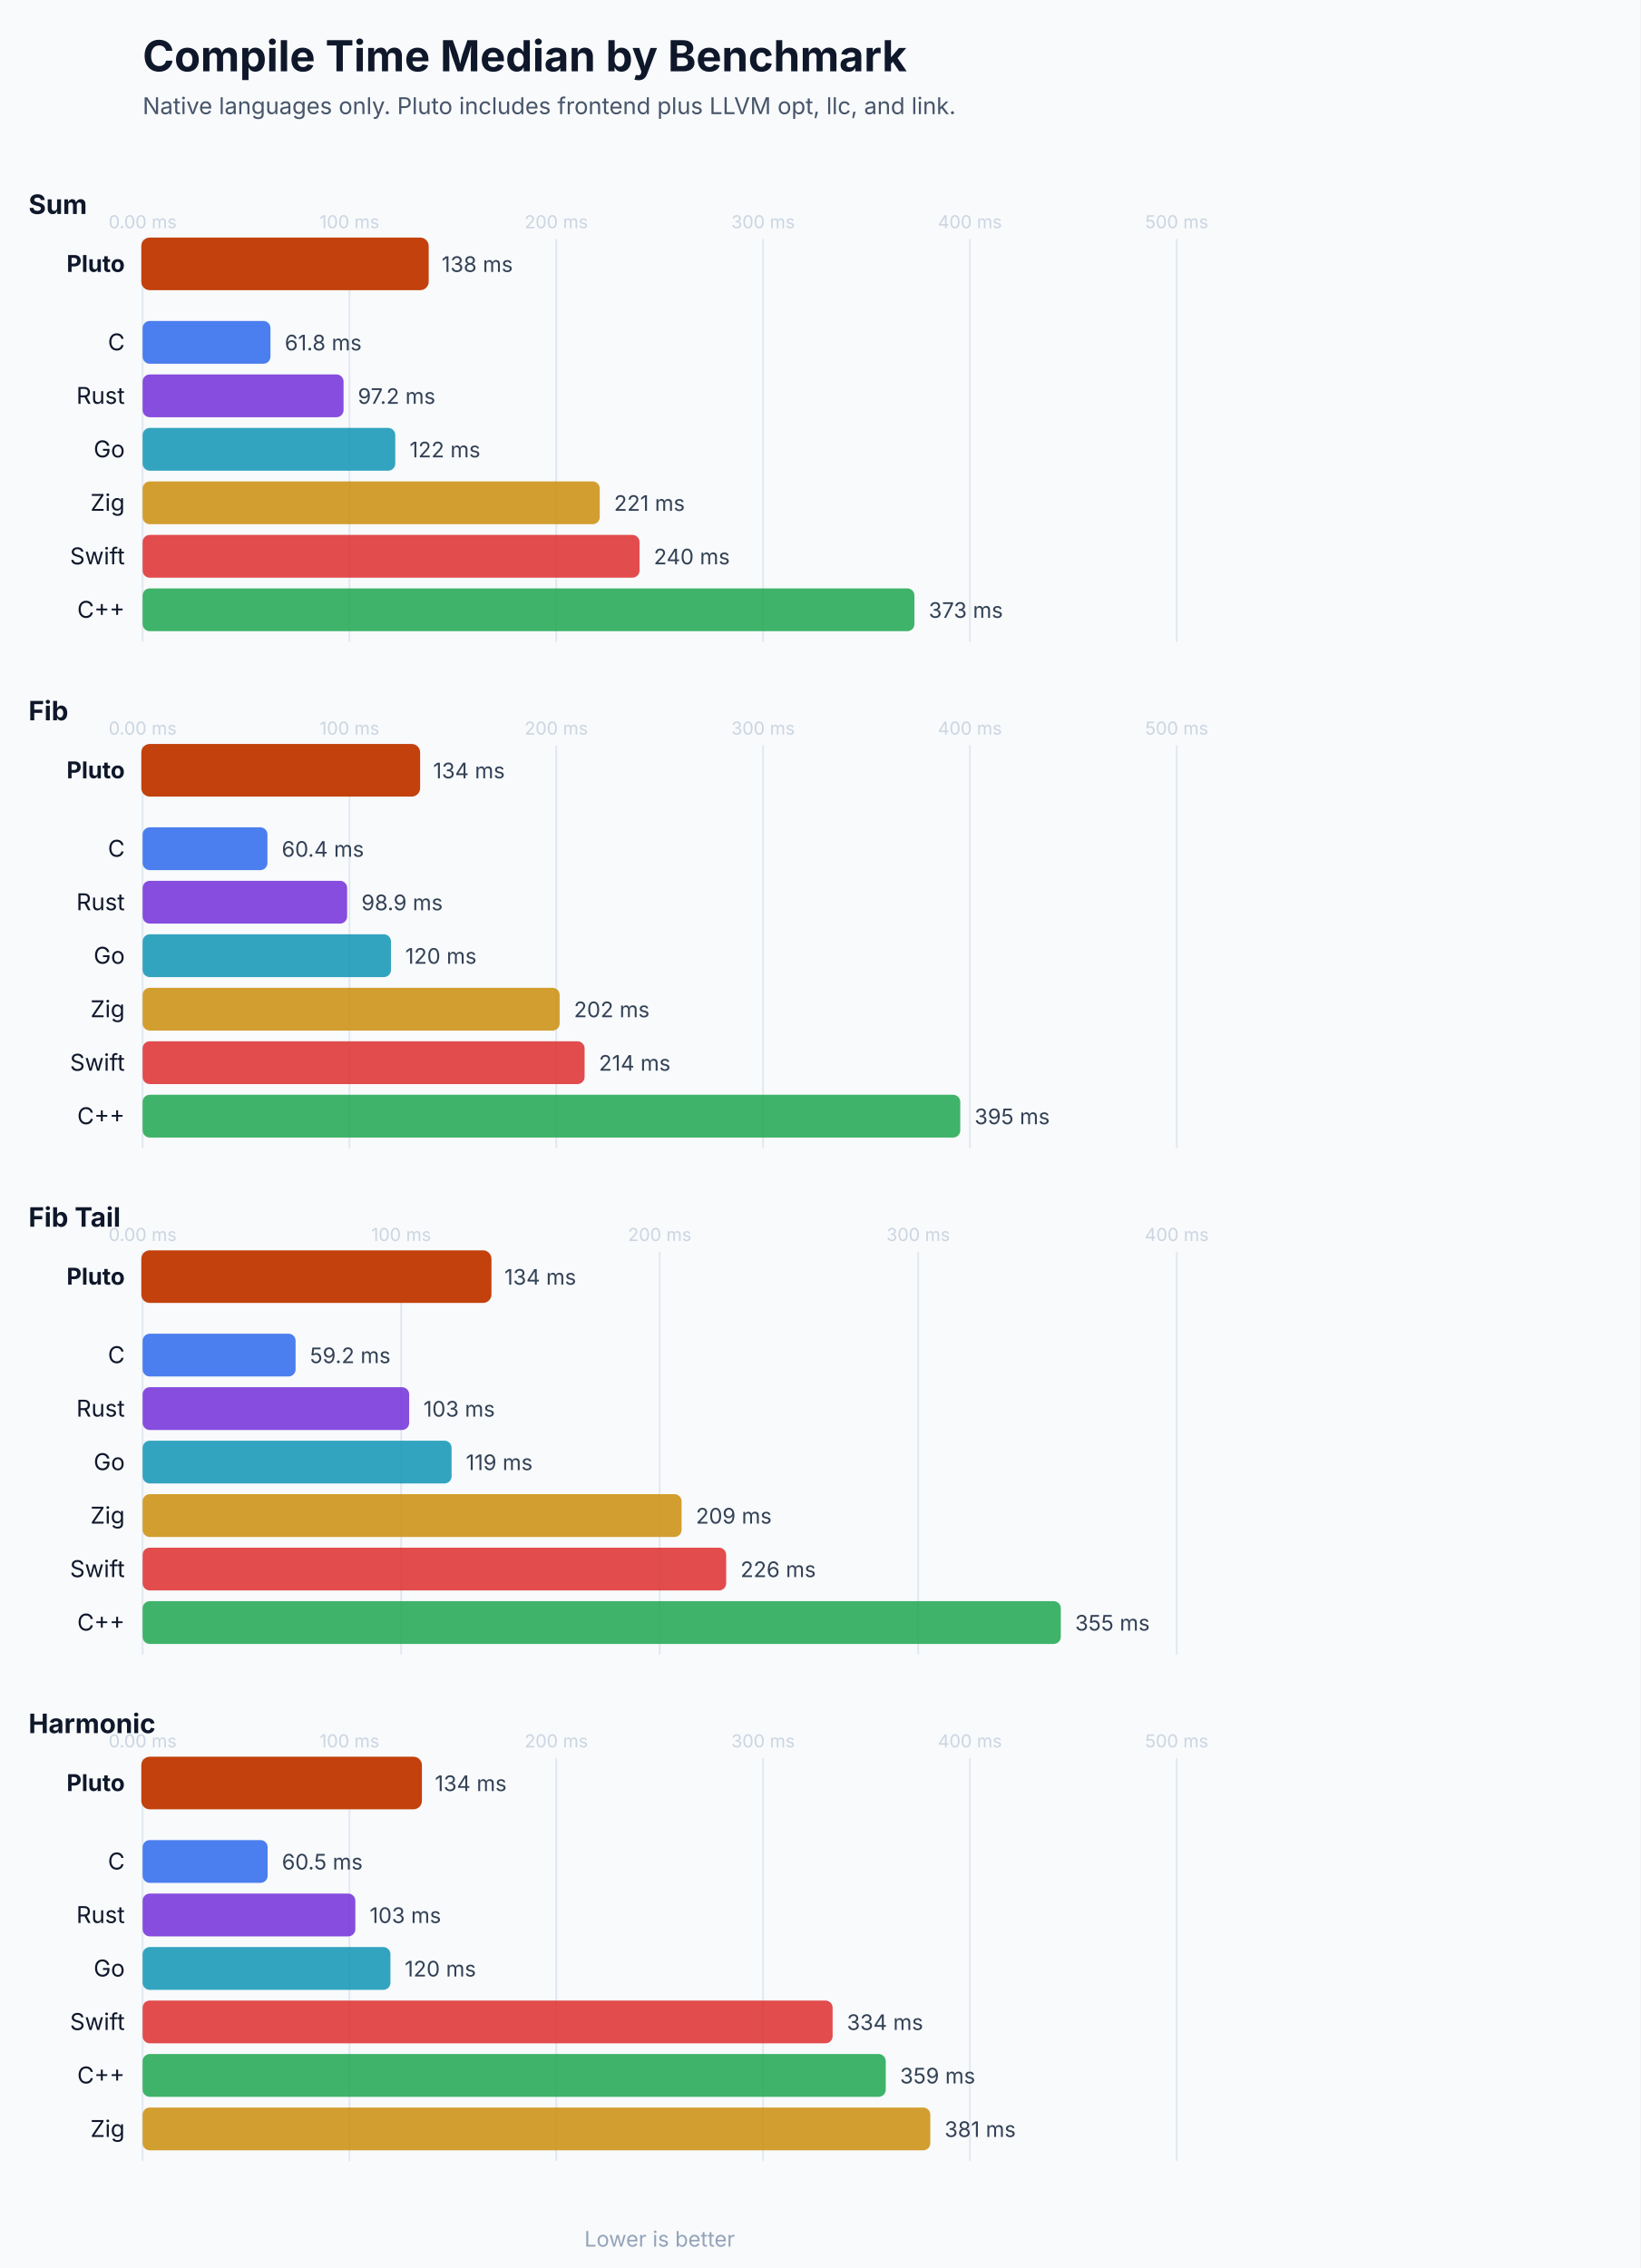
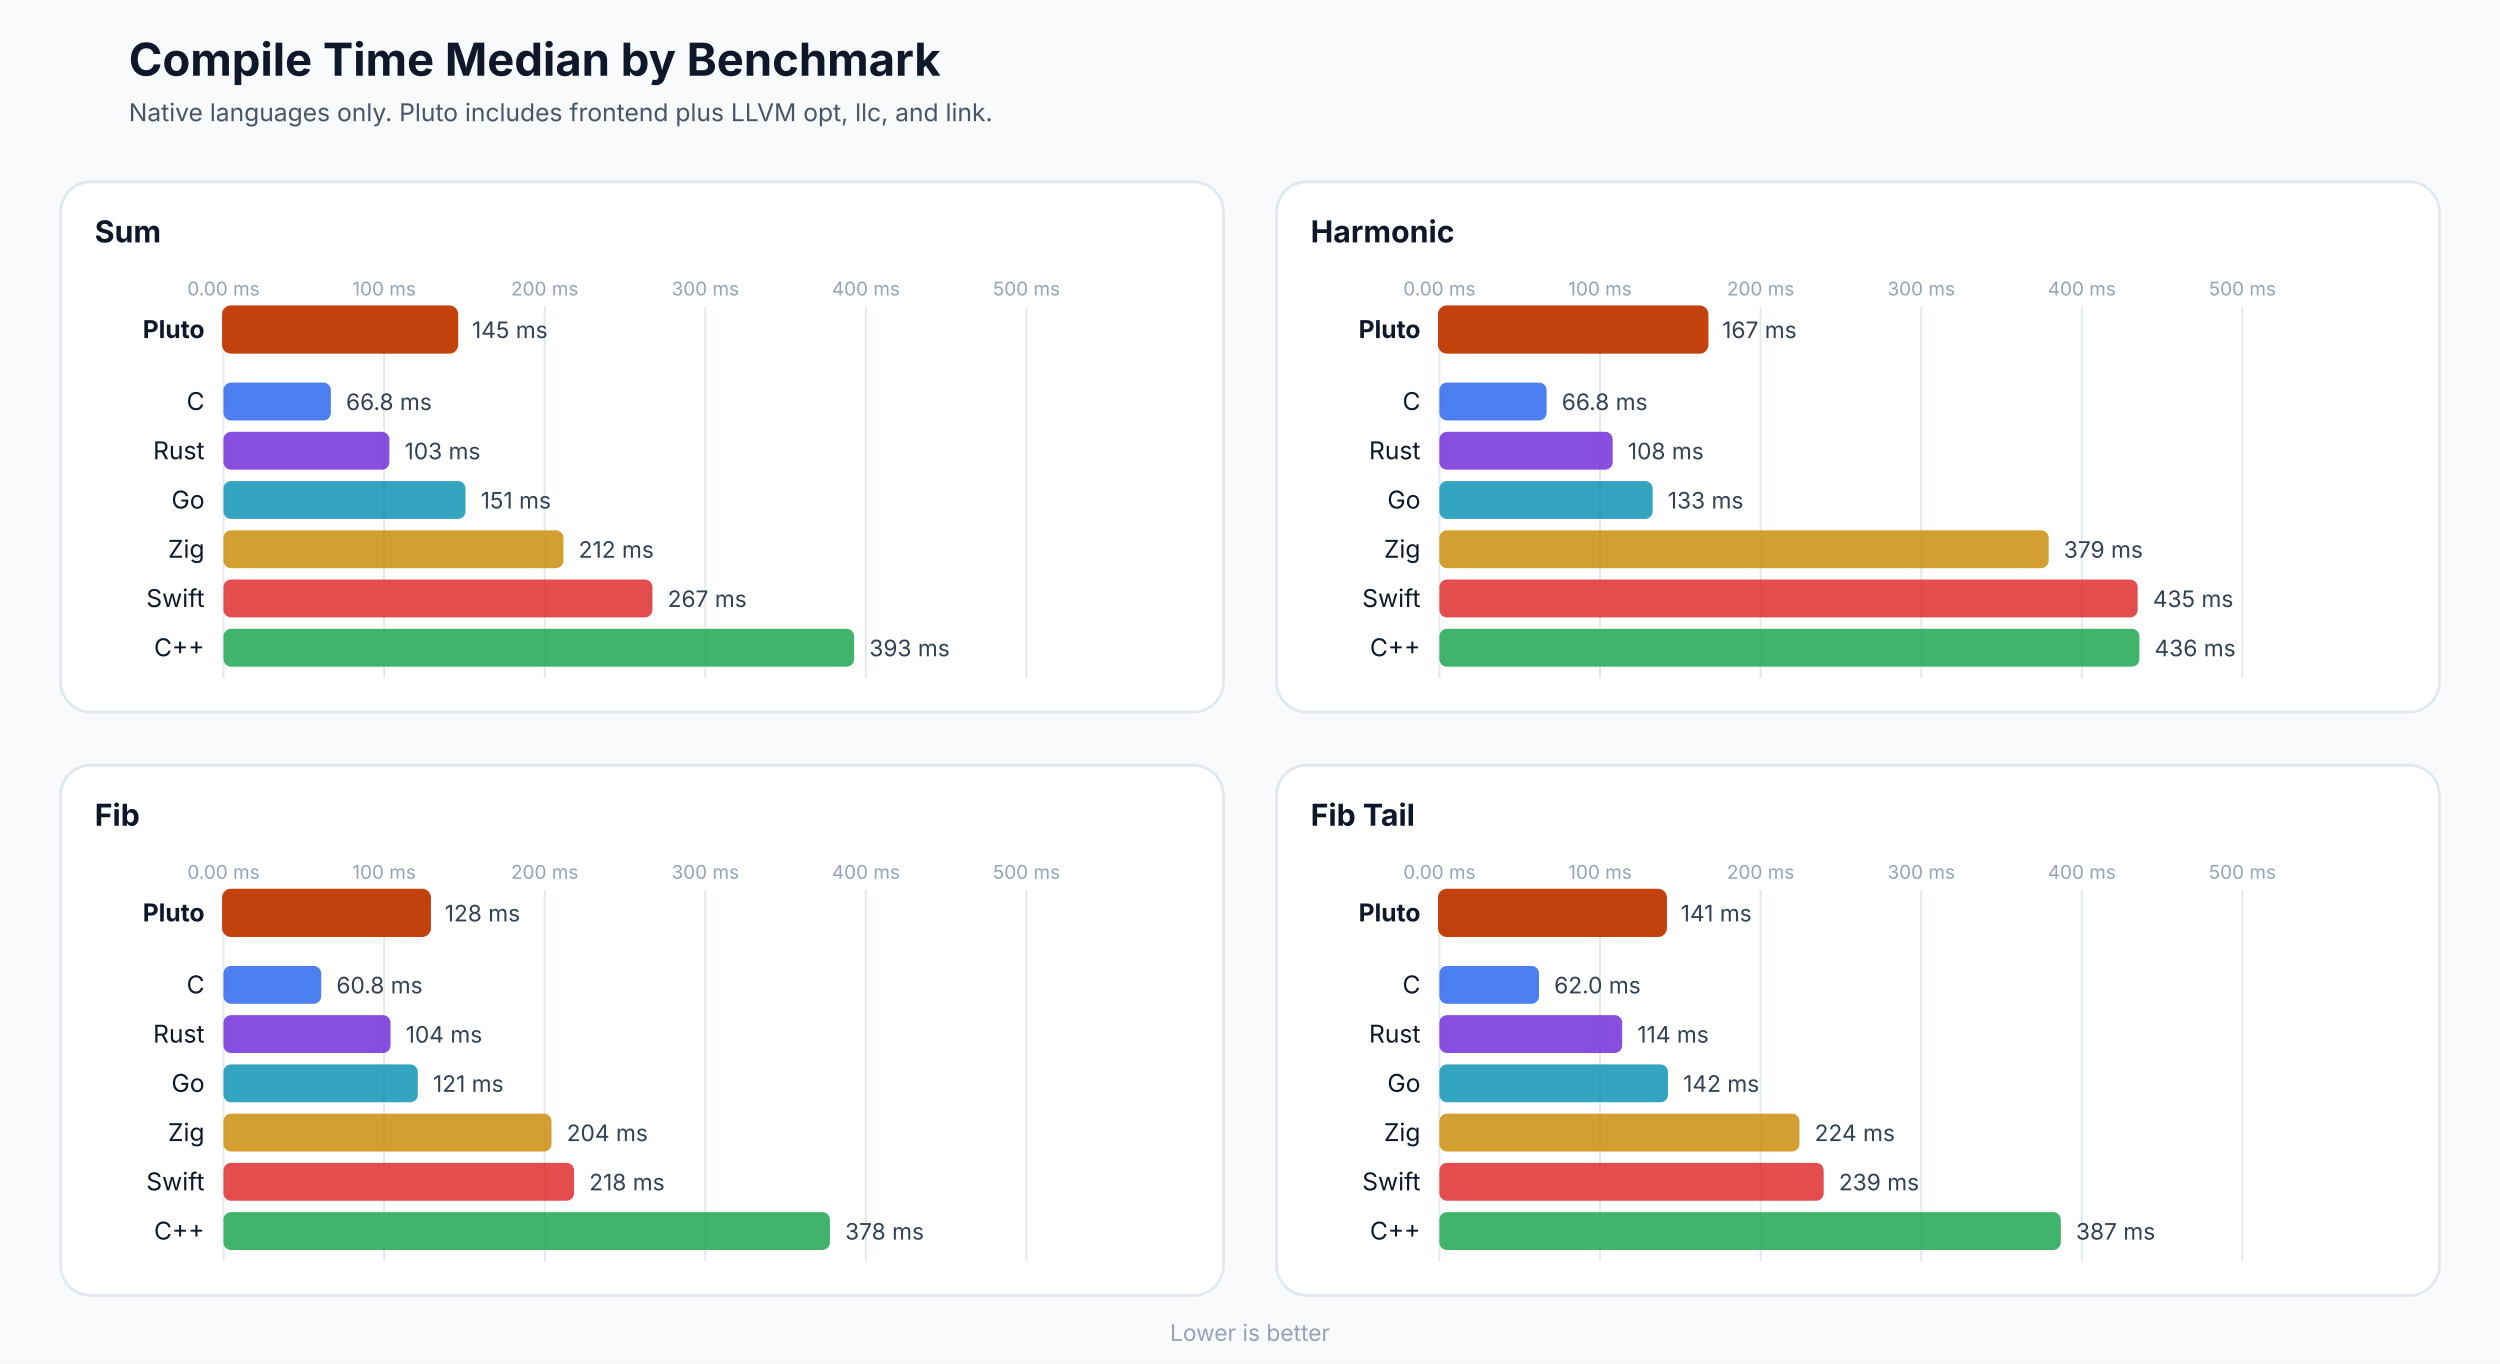
- <svg xmlns="http://www.w3.org/2000/svg" width="920" height="1272" viewBox="0 0 920 1272" role="img" aria-labelledby="chart-title chart-desc">
-   <rect width="920" height="1272" fill="#f8fafc" />
-   <text x="80" y="40" fill="#0f172a" font-size="24" font-weight="700" font-family="ui-sans-serif, system-ui, -apple-system, BlinkMacSystemFont, sans-serif">Compile Time Median by Benchmark</text>
-   <text x="80" y="64" fill="#475569" font-size="13" font-family="ui-sans-serif, system-ui, -apple-system, BlinkMacSystemFont, sans-serif">Native languages only. Pluto includes frontend plus LLVM opt, llc, and link.</text>
-   <text x="16" y="120" fill="#0f172a" font-size="15" font-weight="700" font-family="ui-sans-serif, system-ui, -apple-system, BlinkMacSystemFont, sans-serif">Sum</text>
-   <line x1="80.0" y1="134" x2="80.0" y2="360" stroke="#e2e8f0" stroke-width="1" />
-   <text x="80.0" y="128" text-anchor="middle" fill="#cbd5e1" font-size="10" font-family="ui-sans-serif, system-ui, -apple-system, BlinkMacSystemFont, sans-serif">0.00 ms</text>
-   <line x1="196.0" y1="134" x2="196.0" y2="360" stroke="#e2e8f0" stroke-width="1" />
-   <text x="196.0" y="128" text-anchor="middle" fill="#cbd5e1" font-size="10" font-family="ui-sans-serif, system-ui, -apple-system, BlinkMacSystemFont, sans-serif">100 ms</text>
-   <line x1="312.0" y1="134" x2="312.0" y2="360" stroke="#e2e8f0" stroke-width="1" />
-   <text x="312.0" y="128" text-anchor="middle" fill="#cbd5e1" font-size="10" font-family="ui-sans-serif, system-ui, -apple-system, BlinkMacSystemFont, sans-serif">200 ms</text>
-   <line x1="428.0" y1="134" x2="428.0" y2="360" stroke="#e2e8f0" stroke-width="1" />
-   <text x="428.0" y="128" text-anchor="middle" fill="#cbd5e1" font-size="10" font-family="ui-sans-serif, system-ui, -apple-system, BlinkMacSystemFont, sans-serif">300 ms</text>
-   <line x1="544.0" y1="134" x2="544.0" y2="360" stroke="#e2e8f0" stroke-width="1" />
-   <text x="544.0" y="128" text-anchor="middle" fill="#cbd5e1" font-size="10" font-family="ui-sans-serif, system-ui, -apple-system, BlinkMacSystemFont, sans-serif">400 ms</text>
-   <line x1="660.0" y1="134" x2="660.0" y2="360" stroke="#e2e8f0" stroke-width="1" />
-   <text x="660.0" y="128" text-anchor="middle" fill="#cbd5e1" font-size="10" font-family="ui-sans-serif, system-ui, -apple-system, BlinkMacSystemFont, sans-serif">500 ms</text>
-   <text x="70" y="152.5" text-anchor="end" fill="#0f172a" font-size="13" font-weight="700" font-family="ui-sans-serif, system-ui, -apple-system, BlinkMacSystemFont, sans-serif">Pluto</text>
-   <rect x="80" y="134" width="159.7" height="28" rx="4" fill="#c2410c" fill-opacity="1.0" stroke="#c2410c" stroke-width="1.5" />
-   <text x="247.7" y="152.5" fill="#334155" font-size="12" font-family="ui-sans-serif, system-ui, -apple-system, BlinkMacSystemFont, sans-serif">138 ms</text>
-   <text x="70" y="196.5" text-anchor="end" fill="#0f172a" font-size="13" font-weight="400" font-family="ui-sans-serif, system-ui, -apple-system, BlinkMacSystemFont, sans-serif">C</text>
-   <rect x="80" y="180" width="71.7" height="24" rx="4" fill="#2563eb" fill-opacity="0.82" />
-   <text x="159.7" y="196.5" fill="#334155" font-size="12" font-family="ui-sans-serif, system-ui, -apple-system, BlinkMacSystemFont, sans-serif">61.8 ms</text>
-   <text x="70" y="226.5" text-anchor="end" fill="#0f172a" font-size="13" font-weight="400" font-family="ui-sans-serif, system-ui, -apple-system, BlinkMacSystemFont, sans-serif">Rust</text>
-   <rect x="80" y="210" width="112.7" height="24" rx="4" fill="#6d28d9" fill-opacity="0.82" />
-   <text x="200.7" y="226.5" fill="#334155" font-size="12" font-family="ui-sans-serif, system-ui, -apple-system, BlinkMacSystemFont, sans-serif">97.2 ms</text>
-   <text x="70" y="256.5" text-anchor="end" fill="#0f172a" font-size="13" font-weight="400" font-family="ui-sans-serif, system-ui, -apple-system, BlinkMacSystemFont, sans-serif">Go</text>
-   <rect x="80" y="240" width="141.7" height="24" rx="4" fill="#0891b2" fill-opacity="0.82" />
-   <text x="229.7" y="256.5" fill="#334155" font-size="12" font-family="ui-sans-serif, system-ui, -apple-system, BlinkMacSystemFont, sans-serif">122 ms</text>
-   <text x="70" y="286.5" text-anchor="end" fill="#0f172a" font-size="13" font-weight="400" font-family="ui-sans-serif, system-ui, -apple-system, BlinkMacSystemFont, sans-serif">Zig</text>
-   <rect x="80" y="270" width="256.4" height="24" rx="4" fill="#ca8a04" fill-opacity="0.82" />
-   <text x="344.4" y="286.5" fill="#334155" font-size="12" font-family="ui-sans-serif, system-ui, -apple-system, BlinkMacSystemFont, sans-serif">221 ms</text>
-   <text x="70" y="316.5" text-anchor="end" fill="#0f172a" font-size="13" font-weight="400" font-family="ui-sans-serif, system-ui, -apple-system, BlinkMacSystemFont, sans-serif">Swift</text>
-   <rect x="80" y="300" width="278.7" height="24" rx="4" fill="#dc2626" fill-opacity="0.82" />
-   <text x="366.7" y="316.5" fill="#334155" font-size="12" font-family="ui-sans-serif, system-ui, -apple-system, BlinkMacSystemFont, sans-serif">240 ms</text>
-   <text x="70" y="346.5" text-anchor="end" fill="#0f172a" font-size="13" font-weight="400" font-family="ui-sans-serif, system-ui, -apple-system, BlinkMacSystemFont, sans-serif">C++</text>
-   <rect x="80" y="330" width="432.9" height="24" rx="4" fill="#16a34a" fill-opacity="0.82" />
-   <text x="520.9" y="346.5" fill="#334155" font-size="12" font-family="ui-sans-serif, system-ui, -apple-system, BlinkMacSystemFont, sans-serif">373 ms</text>
-   <text x="16" y="404" fill="#0f172a" font-size="15" font-weight="700" font-family="ui-sans-serif, system-ui, -apple-system, BlinkMacSystemFont, sans-serif">Fib</text>
-   <line x1="80.0" y1="418" x2="80.0" y2="644" stroke="#e2e8f0" stroke-width="1" />
-   <text x="80.0" y="412" text-anchor="middle" fill="#cbd5e1" font-size="10" font-family="ui-sans-serif, system-ui, -apple-system, BlinkMacSystemFont, sans-serif">0.00 ms</text>
-   <line x1="196.0" y1="418" x2="196.0" y2="644" stroke="#e2e8f0" stroke-width="1" />
-   <text x="196.0" y="412" text-anchor="middle" fill="#cbd5e1" font-size="10" font-family="ui-sans-serif, system-ui, -apple-system, BlinkMacSystemFont, sans-serif">100 ms</text>
-   <line x1="312.0" y1="418" x2="312.0" y2="644" stroke="#e2e8f0" stroke-width="1" />
-   <text x="312.0" y="412" text-anchor="middle" fill="#cbd5e1" font-size="10" font-family="ui-sans-serif, system-ui, -apple-system, BlinkMacSystemFont, sans-serif">200 ms</text>
-   <line x1="428.0" y1="418" x2="428.0" y2="644" stroke="#e2e8f0" stroke-width="1" />
-   <text x="428.0" y="412" text-anchor="middle" fill="#cbd5e1" font-size="10" font-family="ui-sans-serif, system-ui, -apple-system, BlinkMacSystemFont, sans-serif">300 ms</text>
-   <line x1="544.0" y1="418" x2="544.0" y2="644" stroke="#e2e8f0" stroke-width="1" />
-   <text x="544.0" y="412" text-anchor="middle" fill="#cbd5e1" font-size="10" font-family="ui-sans-serif, system-ui, -apple-system, BlinkMacSystemFont, sans-serif">400 ms</text>
-   <line x1="660.0" y1="418" x2="660.0" y2="644" stroke="#e2e8f0" stroke-width="1" />
-   <text x="660.0" y="412" text-anchor="middle" fill="#cbd5e1" font-size="10" font-family="ui-sans-serif, system-ui, -apple-system, BlinkMacSystemFont, sans-serif">500 ms</text>
-   <text x="70" y="436.5" text-anchor="end" fill="#0f172a" font-size="13" font-weight="700" font-family="ui-sans-serif, system-ui, -apple-system, BlinkMacSystemFont, sans-serif">Pluto</text>
-   <rect x="80" y="418" width="154.9" height="28" rx="4" fill="#c2410c" fill-opacity="1.0" stroke="#c2410c" stroke-width="1.5" />
-   <text x="242.9" y="436.5" fill="#334155" font-size="12" font-family="ui-sans-serif, system-ui, -apple-system, BlinkMacSystemFont, sans-serif">134 ms</text>
-   <text x="70" y="480.5" text-anchor="end" fill="#0f172a" font-size="13" font-weight="400" font-family="ui-sans-serif, system-ui, -apple-system, BlinkMacSystemFont, sans-serif">C</text>
-   <rect x="80" y="464" width="70.0" height="24" rx="4" fill="#2563eb" fill-opacity="0.82" />
-   <text x="158.0" y="480.5" fill="#334155" font-size="12" font-family="ui-sans-serif, system-ui, -apple-system, BlinkMacSystemFont, sans-serif">60.4 ms</text>
-   <text x="70" y="510.5" text-anchor="end" fill="#0f172a" font-size="13" font-weight="400" font-family="ui-sans-serif, system-ui, -apple-system, BlinkMacSystemFont, sans-serif">Rust</text>
-   <rect x="80" y="494" width="114.7" height="24" rx="4" fill="#6d28d9" fill-opacity="0.82" />
-   <text x="202.7" y="510.5" fill="#334155" font-size="12" font-family="ui-sans-serif, system-ui, -apple-system, BlinkMacSystemFont, sans-serif">98.9 ms</text>
-   <text x="70" y="540.5" text-anchor="end" fill="#0f172a" font-size="13" font-weight="400" font-family="ui-sans-serif, system-ui, -apple-system, BlinkMacSystemFont, sans-serif">Go</text>
-   <rect x="80" y="524" width="139.3" height="24" rx="4" fill="#0891b2" fill-opacity="0.82" />
-   <text x="227.3" y="540.5" fill="#334155" font-size="12" font-family="ui-sans-serif, system-ui, -apple-system, BlinkMacSystemFont, sans-serif">120 ms</text>
-   <text x="70" y="570.5" text-anchor="end" fill="#0f172a" font-size="13" font-weight="400" font-family="ui-sans-serif, system-ui, -apple-system, BlinkMacSystemFont, sans-serif">Zig</text>
-   <rect x="80" y="554" width="233.9" height="24" rx="4" fill="#ca8a04" fill-opacity="0.82" />
-   <text x="321.9" y="570.5" fill="#334155" font-size="12" font-family="ui-sans-serif, system-ui, -apple-system, BlinkMacSystemFont, sans-serif">202 ms</text>
-   <text x="70" y="600.5" text-anchor="end" fill="#0f172a" font-size="13" font-weight="400" font-family="ui-sans-serif, system-ui, -apple-system, BlinkMacSystemFont, sans-serif">Swift</text>
-   <rect x="80" y="584" width="247.9" height="24" rx="4" fill="#dc2626" fill-opacity="0.82" />
-   <text x="335.9" y="600.5" fill="#334155" font-size="12" font-family="ui-sans-serif, system-ui, -apple-system, BlinkMacSystemFont, sans-serif">214 ms</text>
-   <text x="70" y="630.5" text-anchor="end" fill="#0f172a" font-size="13" font-weight="400" font-family="ui-sans-serif, system-ui, -apple-system, BlinkMacSystemFont, sans-serif">C++</text>
-   <rect x="80" y="614" width="458.6" height="24" rx="4" fill="#16a34a" fill-opacity="0.82" />
-   <text x="546.6" y="630.5" fill="#334155" font-size="12" font-family="ui-sans-serif, system-ui, -apple-system, BlinkMacSystemFont, sans-serif">395 ms</text>
-   <text x="16" y="688" fill="#0f172a" font-size="15" font-weight="700" font-family="ui-sans-serif, system-ui, -apple-system, BlinkMacSystemFont, sans-serif">Fib Tail</text>
-   <line x1="80.0" y1="702" x2="80.0" y2="928" stroke="#e2e8f0" stroke-width="1" />
-   <text x="80.0" y="696" text-anchor="middle" fill="#cbd5e1" font-size="10" font-family="ui-sans-serif, system-ui, -apple-system, BlinkMacSystemFont, sans-serif">0.00 ms</text>
-   <line x1="225.0" y1="702" x2="225.0" y2="928" stroke="#e2e8f0" stroke-width="1" />
-   <text x="225.0" y="696" text-anchor="middle" fill="#cbd5e1" font-size="10" font-family="ui-sans-serif, system-ui, -apple-system, BlinkMacSystemFont, sans-serif">100 ms</text>
-   <line x1="370.0" y1="702" x2="370.0" y2="928" stroke="#e2e8f0" stroke-width="1" />
-   <text x="370.0" y="696" text-anchor="middle" fill="#cbd5e1" font-size="10" font-family="ui-sans-serif, system-ui, -apple-system, BlinkMacSystemFont, sans-serif">200 ms</text>
-   <line x1="515.0" y1="702" x2="515.0" y2="928" stroke="#e2e8f0" stroke-width="1" />
-   <text x="515.0" y="696" text-anchor="middle" fill="#cbd5e1" font-size="10" font-family="ui-sans-serif, system-ui, -apple-system, BlinkMacSystemFont, sans-serif">300 ms</text>
-   <line x1="660.0" y1="702" x2="660.0" y2="928" stroke="#e2e8f0" stroke-width="1" />
-   <text x="660.0" y="696" text-anchor="middle" fill="#cbd5e1" font-size="10" font-family="ui-sans-serif, system-ui, -apple-system, BlinkMacSystemFont, sans-serif">400 ms</text>
-   <text x="70" y="720.5" text-anchor="end" fill="#0f172a" font-size="13" font-weight="700" font-family="ui-sans-serif, system-ui, -apple-system, BlinkMacSystemFont, sans-serif">Pluto</text>
-   <rect x="80" y="702" width="194.9" height="28" rx="4" fill="#c2410c" fill-opacity="1.0" stroke="#c2410c" stroke-width="1.5" />
-   <text x="282.9" y="720.5" fill="#334155" font-size="12" font-family="ui-sans-serif, system-ui, -apple-system, BlinkMacSystemFont, sans-serif">134 ms</text>
-   <text x="70" y="764.5" text-anchor="end" fill="#0f172a" font-size="13" font-weight="400" font-family="ui-sans-serif, system-ui, -apple-system, BlinkMacSystemFont, sans-serif">C</text>
-   <rect x="80" y="748" width="85.8" height="24" rx="4" fill="#2563eb" fill-opacity="0.82" />
-   <text x="173.8" y="764.5" fill="#334155" font-size="12" font-family="ui-sans-serif, system-ui, -apple-system, BlinkMacSystemFont, sans-serif">59.2 ms</text>
-   <text x="70" y="794.5" text-anchor="end" fill="#0f172a" font-size="13" font-weight="400" font-family="ui-sans-serif, system-ui, -apple-system, BlinkMacSystemFont, sans-serif">Rust</text>
-   <rect x="80" y="778" width="149.5" height="24" rx="4" fill="#6d28d9" fill-opacity="0.82" />
-   <text x="237.5" y="794.5" fill="#334155" font-size="12" font-family="ui-sans-serif, system-ui, -apple-system, BlinkMacSystemFont, sans-serif">103 ms</text>
-   <text x="70" y="824.5" text-anchor="end" fill="#0f172a" font-size="13" font-weight="400" font-family="ui-sans-serif, system-ui, -apple-system, BlinkMacSystemFont, sans-serif">Go</text>
-   <rect x="80" y="808" width="173.3" height="24" rx="4" fill="#0891b2" fill-opacity="0.82" />
-   <text x="261.3" y="824.5" fill="#334155" font-size="12" font-family="ui-sans-serif, system-ui, -apple-system, BlinkMacSystemFont, sans-serif">119 ms</text>
-   <text x="70" y="854.5" text-anchor="end" fill="#0f172a" font-size="13" font-weight="400" font-family="ui-sans-serif, system-ui, -apple-system, BlinkMacSystemFont, sans-serif">Zig</text>
-   <rect x="80" y="838" width="302.3" height="24" rx="4" fill="#ca8a04" fill-opacity="0.82" />
-   <text x="390.3" y="854.5" fill="#334155" font-size="12" font-family="ui-sans-serif, system-ui, -apple-system, BlinkMacSystemFont, sans-serif">209 ms</text>
-   <text x="70" y="884.5" text-anchor="end" fill="#0f172a" font-size="13" font-weight="400" font-family="ui-sans-serif, system-ui, -apple-system, BlinkMacSystemFont, sans-serif">Swift</text>
-   <rect x="80" y="868" width="327.3" height="24" rx="4" fill="#dc2626" fill-opacity="0.82" />
-   <text x="415.3" y="884.5" fill="#334155" font-size="12" font-family="ui-sans-serif, system-ui, -apple-system, BlinkMacSystemFont, sans-serif">226 ms</text>
-   <text x="70" y="914.5" text-anchor="end" fill="#0f172a" font-size="13" font-weight="400" font-family="ui-sans-serif, system-ui, -apple-system, BlinkMacSystemFont, sans-serif">C++</text>
-   <rect x="80" y="898" width="515.0" height="24" rx="4" fill="#16a34a" fill-opacity="0.82" />
-   <text x="603.0" y="914.5" fill="#334155" font-size="12" font-family="ui-sans-serif, system-ui, -apple-system, BlinkMacSystemFont, sans-serif">355 ms</text>
-   <text x="16" y="972" fill="#0f172a" font-size="15" font-weight="700" font-family="ui-sans-serif, system-ui, -apple-system, BlinkMacSystemFont, sans-serif">Harmonic</text>
-   <line x1="80.0" y1="986" x2="80.0" y2="1212" stroke="#e2e8f0" stroke-width="1" />
-   <text x="80.0" y="980" text-anchor="middle" fill="#cbd5e1" font-size="10" font-family="ui-sans-serif, system-ui, -apple-system, BlinkMacSystemFont, sans-serif">0.00 ms</text>
-   <line x1="196.0" y1="986" x2="196.0" y2="1212" stroke="#e2e8f0" stroke-width="1" />
-   <text x="196.0" y="980" text-anchor="middle" fill="#cbd5e1" font-size="10" font-family="ui-sans-serif, system-ui, -apple-system, BlinkMacSystemFont, sans-serif">100 ms</text>
-   <line x1="312.0" y1="986" x2="312.0" y2="1212" stroke="#e2e8f0" stroke-width="1" />
-   <text x="312.0" y="980" text-anchor="middle" fill="#cbd5e1" font-size="10" font-family="ui-sans-serif, system-ui, -apple-system, BlinkMacSystemFont, sans-serif">200 ms</text>
-   <line x1="428.0" y1="986" x2="428.0" y2="1212" stroke="#e2e8f0" stroke-width="1" />
-   <text x="428.0" y="980" text-anchor="middle" fill="#cbd5e1" font-size="10" font-family="ui-sans-serif, system-ui, -apple-system, BlinkMacSystemFont, sans-serif">300 ms</text>
-   <line x1="544.0" y1="986" x2="544.0" y2="1212" stroke="#e2e8f0" stroke-width="1" />
-   <text x="544.0" y="980" text-anchor="middle" fill="#cbd5e1" font-size="10" font-family="ui-sans-serif, system-ui, -apple-system, BlinkMacSystemFont, sans-serif">400 ms</text>
-   <line x1="660.0" y1="986" x2="660.0" y2="1212" stroke="#e2e8f0" stroke-width="1" />
-   <text x="660.0" y="980" text-anchor="middle" fill="#cbd5e1" font-size="10" font-family="ui-sans-serif, system-ui, -apple-system, BlinkMacSystemFont, sans-serif">500 ms</text>
-   <text x="70" y="1004.5" text-anchor="end" fill="#0f172a" font-size="13" font-weight="700" font-family="ui-sans-serif, system-ui, -apple-system, BlinkMacSystemFont, sans-serif">Pluto</text>
-   <rect x="80" y="986" width="155.9" height="28" rx="4" fill="#c2410c" fill-opacity="1.0" stroke="#c2410c" stroke-width="1.5" />
-   <text x="243.9" y="1004.5" fill="#334155" font-size="12" font-family="ui-sans-serif, system-ui, -apple-system, BlinkMacSystemFont, sans-serif">134 ms</text>
-   <text x="70" y="1048.5" text-anchor="end" fill="#0f172a" font-size="13" font-weight="400" font-family="ui-sans-serif, system-ui, -apple-system, BlinkMacSystemFont, sans-serif">C</text>
-   <rect x="80" y="1032" width="70.1" height="24" rx="4" fill="#2563eb" fill-opacity="0.82" />
-   <text x="158.1" y="1048.5" fill="#334155" font-size="12" font-family="ui-sans-serif, system-ui, -apple-system, BlinkMacSystemFont, sans-serif">60.5 ms</text>
-   <text x="70" y="1078.5" text-anchor="end" fill="#0f172a" font-size="13" font-weight="400" font-family="ui-sans-serif, system-ui, -apple-system, BlinkMacSystemFont, sans-serif">Rust</text>
-   <rect x="80" y="1062" width="119.3" height="24" rx="4" fill="#6d28d9" fill-opacity="0.82" />
-   <text x="207.3" y="1078.5" fill="#334155" font-size="12" font-family="ui-sans-serif, system-ui, -apple-system, BlinkMacSystemFont, sans-serif">103 ms</text>
-   <text x="70" y="1108.5" text-anchor="end" fill="#0f172a" font-size="13" font-weight="400" font-family="ui-sans-serif, system-ui, -apple-system, BlinkMacSystemFont, sans-serif">Go</text>
-   <rect x="80" y="1092" width="139.0" height="24" rx="4" fill="#0891b2" fill-opacity="0.82" />
-   <text x="227.0" y="1108.5" fill="#334155" font-size="12" font-family="ui-sans-serif, system-ui, -apple-system, BlinkMacSystemFont, sans-serif">120 ms</text>
-   <text x="70" y="1138.5" text-anchor="end" fill="#0f172a" font-size="13" font-weight="400" font-family="ui-sans-serif, system-ui, -apple-system, BlinkMacSystemFont, sans-serif">Swift</text>
-   <rect x="80" y="1122" width="387.0" height="24" rx="4" fill="#dc2626" fill-opacity="0.82" />
-   <text x="475.0" y="1138.5" fill="#334155" font-size="12" font-family="ui-sans-serif, system-ui, -apple-system, BlinkMacSystemFont, sans-serif">334 ms</text>
-   <text x="70" y="1168.5" text-anchor="end" fill="#0f172a" font-size="13" font-weight="400" font-family="ui-sans-serif, system-ui, -apple-system, BlinkMacSystemFont, sans-serif">C++</text>
-   <rect x="80" y="1152" width="416.8" height="24" rx="4" fill="#16a34a" fill-opacity="0.82" />
-   <text x="504.8" y="1168.5" fill="#334155" font-size="12" font-family="ui-sans-serif, system-ui, -apple-system, BlinkMacSystemFont, sans-serif">359 ms</text>
-   <text x="70" y="1198.5" text-anchor="end" fill="#0f172a" font-size="13" font-weight="400" font-family="ui-sans-serif, system-ui, -apple-system, BlinkMacSystemFont, sans-serif">Zig</text>
-   <rect x="80" y="1182" width="441.8" height="24" rx="4" fill="#ca8a04" fill-opacity="0.82" />
-   <text x="529.8" y="1198.5" fill="#334155" font-size="12" font-family="ui-sans-serif, system-ui, -apple-system, BlinkMacSystemFont, sans-serif">381 ms</text>
-   <text x="370.0" y="1260" text-anchor="middle" fill="#94a3b8" font-size="12" font-family="ui-sans-serif, system-ui, -apple-system, BlinkMacSystemFont, sans-serif">Lower is better</text>
+ <svg xmlns="http://www.w3.org/2000/svg" width="1320" height="720" viewBox="0 0 1320 720" role="img" aria-labelledby="chart-title chart-desc">
+   <rect width="1320" height="720" fill="#f8fafc" />
+   <text x="68" y="40" fill="#0f172a" font-size="24" font-weight="700" font-family="ui-sans-serif, system-ui, -apple-system, BlinkMacSystemFont, sans-serif">Compile Time Median by Benchmark</text>
+   <text x="68" y="64" fill="#475569" font-size="13" font-family="ui-sans-serif, system-ui, -apple-system, BlinkMacSystemFont, sans-serif">Native languages only. Pluto includes frontend plus LLVM opt, llc, and link.</text>
+   <rect x="32" y="96" width="614" height="280" rx="16" fill="#ffffff" stroke="#e2e8f0" stroke-width="1.5" />
+   <text x="50" y="128" fill="#0f172a" font-size="16" font-weight="700" font-family="ui-sans-serif, system-ui, -apple-system, BlinkMacSystemFont, sans-serif">Sum</text>
+   <line x1="118.0" y1="162" x2="118.0" y2="358" stroke="#e2e8f0" stroke-width="1" />
+   <text x="118.0" y="156" text-anchor="middle" fill="#94a3b8" font-size="10" font-family="ui-sans-serif, system-ui, -apple-system, BlinkMacSystemFont, sans-serif">0.00 ms</text>
+   <line x1="202.8" y1="162" x2="202.8" y2="358" stroke="#e2e8f0" stroke-width="1" />
+   <text x="202.8" y="156" text-anchor="middle" fill="#94a3b8" font-size="10" font-family="ui-sans-serif, system-ui, -apple-system, BlinkMacSystemFont, sans-serif">100 ms</text>
+   <line x1="287.6" y1="162" x2="287.6" y2="358" stroke="#e2e8f0" stroke-width="1" />
+   <text x="287.6" y="156" text-anchor="middle" fill="#94a3b8" font-size="10" font-family="ui-sans-serif, system-ui, -apple-system, BlinkMacSystemFont, sans-serif">200 ms</text>
+   <line x1="372.4" y1="162" x2="372.4" y2="358" stroke="#e2e8f0" stroke-width="1" />
+   <text x="372.4" y="156" text-anchor="middle" fill="#94a3b8" font-size="10" font-family="ui-sans-serif, system-ui, -apple-system, BlinkMacSystemFont, sans-serif">300 ms</text>
+   <line x1="457.2" y1="162" x2="457.2" y2="358" stroke="#e2e8f0" stroke-width="1" />
+   <text x="457.2" y="156" text-anchor="middle" fill="#94a3b8" font-size="10" font-family="ui-sans-serif, system-ui, -apple-system, BlinkMacSystemFont, sans-serif">400 ms</text>
+   <line x1="542.0" y1="162" x2="542.0" y2="358" stroke="#e2e8f0" stroke-width="1" />
+   <text x="542.0" y="156" text-anchor="middle" fill="#94a3b8" font-size="10" font-family="ui-sans-serif, system-ui, -apple-system, BlinkMacSystemFont, sans-serif">500 ms</text>
+   <text x="108" y="178.5" text-anchor="end" fill="#0f172a" font-size="13" font-weight="700" font-family="ui-sans-serif, system-ui, -apple-system, BlinkMacSystemFont, sans-serif">Pluto</text>
+   <rect x="118" y="162" width="123.2" height="24" rx="4" fill="#c2410c" fill-opacity="1.0" stroke="#c2410c" stroke-width="1.5" />
+   <text x="249.2" y="178.5" text-anchor="start" fill="#334155" font-size="12" font-family="ui-sans-serif, system-ui, -apple-system, BlinkMacSystemFont, sans-serif">145 ms</text>
+   <text x="108" y="216.5" text-anchor="end" fill="#0f172a" font-size="13" font-weight="400" font-family="ui-sans-serif, system-ui, -apple-system, BlinkMacSystemFont, sans-serif">C</text>
+   <rect x="118" y="202" width="56.7" height="20" rx="4" fill="#2563eb" fill-opacity="0.82" />
+   <text x="182.7" y="216.5" text-anchor="start" fill="#334155" font-size="12" font-family="ui-sans-serif, system-ui, -apple-system, BlinkMacSystemFont, sans-serif">66.8 ms</text>
+   <text x="108" y="242.5" text-anchor="end" fill="#0f172a" font-size="13" font-weight="400" font-family="ui-sans-serif, system-ui, -apple-system, BlinkMacSystemFont, sans-serif">Rust</text>
+   <rect x="118" y="228" width="87.6" height="20" rx="4" fill="#6d28d9" fill-opacity="0.82" />
+   <text x="213.6" y="242.5" text-anchor="start" fill="#334155" font-size="12" font-family="ui-sans-serif, system-ui, -apple-system, BlinkMacSystemFont, sans-serif">103 ms</text>
+   <text x="108" y="268.5" text-anchor="end" fill="#0f172a" font-size="13" font-weight="400" font-family="ui-sans-serif, system-ui, -apple-system, BlinkMacSystemFont, sans-serif">Go</text>
+   <rect x="118" y="254" width="127.8" height="20" rx="4" fill="#0891b2" fill-opacity="0.82" />
+   <text x="253.8" y="268.5" text-anchor="start" fill="#334155" font-size="12" font-family="ui-sans-serif, system-ui, -apple-system, BlinkMacSystemFont, sans-serif">151 ms</text>
+   <text x="108" y="294.5" text-anchor="end" fill="#0f172a" font-size="13" font-weight="400" font-family="ui-sans-serif, system-ui, -apple-system, BlinkMacSystemFont, sans-serif">Zig</text>
+   <rect x="118" y="280" width="179.5" height="20" rx="4" fill="#ca8a04" fill-opacity="0.82" />
+   <text x="305.5" y="294.5" text-anchor="start" fill="#334155" font-size="12" font-family="ui-sans-serif, system-ui, -apple-system, BlinkMacSystemFont, sans-serif">212 ms</text>
+   <text x="108" y="320.5" text-anchor="end" fill="#0f172a" font-size="13" font-weight="400" font-family="ui-sans-serif, system-ui, -apple-system, BlinkMacSystemFont, sans-serif">Swift</text>
+   <rect x="118" y="306" width="226.5" height="20" rx="4" fill="#dc2626" fill-opacity="0.82" />
+   <text x="352.5" y="320.5" text-anchor="start" fill="#334155" font-size="12" font-family="ui-sans-serif, system-ui, -apple-system, BlinkMacSystemFont, sans-serif">267 ms</text>
+   <text x="108" y="346.5" text-anchor="end" fill="#0f172a" font-size="13" font-weight="400" font-family="ui-sans-serif, system-ui, -apple-system, BlinkMacSystemFont, sans-serif">C++</text>
+   <rect x="118" y="332" width="333.0" height="20" rx="4" fill="#16a34a" fill-opacity="0.82" />
+   <text x="459.0" y="346.5" text-anchor="start" fill="#334155" font-size="12" font-family="ui-sans-serif, system-ui, -apple-system, BlinkMacSystemFont, sans-serif">393 ms</text>
+   <rect x="674" y="96" width="614" height="280" rx="16" fill="#ffffff" stroke="#e2e8f0" stroke-width="1.5" />
+   <text x="692" y="128" fill="#0f172a" font-size="16" font-weight="700" font-family="ui-sans-serif, system-ui, -apple-system, BlinkMacSystemFont, sans-serif">Harmonic</text>
+   <line x1="760.0" y1="162" x2="760.0" y2="358" stroke="#e2e8f0" stroke-width="1" />
+   <text x="760.0" y="156" text-anchor="middle" fill="#94a3b8" font-size="10" font-family="ui-sans-serif, system-ui, -apple-system, BlinkMacSystemFont, sans-serif">0.00 ms</text>
+   <line x1="844.8" y1="162" x2="844.8" y2="358" stroke="#e2e8f0" stroke-width="1" />
+   <text x="844.8" y="156" text-anchor="middle" fill="#94a3b8" font-size="10" font-family="ui-sans-serif, system-ui, -apple-system, BlinkMacSystemFont, sans-serif">100 ms</text>
+   <line x1="929.6" y1="162" x2="929.6" y2="358" stroke="#e2e8f0" stroke-width="1" />
+   <text x="929.6" y="156" text-anchor="middle" fill="#94a3b8" font-size="10" font-family="ui-sans-serif, system-ui, -apple-system, BlinkMacSystemFont, sans-serif">200 ms</text>
+   <line x1="1014.4" y1="162" x2="1014.4" y2="358" stroke="#e2e8f0" stroke-width="1" />
+   <text x="1014.4" y="156" text-anchor="middle" fill="#94a3b8" font-size="10" font-family="ui-sans-serif, system-ui, -apple-system, BlinkMacSystemFont, sans-serif">300 ms</text>
+   <line x1="1099.2" y1="162" x2="1099.2" y2="358" stroke="#e2e8f0" stroke-width="1" />
+   <text x="1099.2" y="156" text-anchor="middle" fill="#94a3b8" font-size="10" font-family="ui-sans-serif, system-ui, -apple-system, BlinkMacSystemFont, sans-serif">400 ms</text>
+   <line x1="1184.0" y1="162" x2="1184.0" y2="358" stroke="#e2e8f0" stroke-width="1" />
+   <text x="1184.0" y="156" text-anchor="middle" fill="#94a3b8" font-size="10" font-family="ui-sans-serif, system-ui, -apple-system, BlinkMacSystemFont, sans-serif">500 ms</text>
+   <text x="750" y="178.5" text-anchor="end" fill="#0f172a" font-size="13" font-weight="700" font-family="ui-sans-serif, system-ui, -apple-system, BlinkMacSystemFont, sans-serif">Pluto</text>
+   <rect x="760" y="162" width="141.3" height="24" rx="4" fill="#c2410c" fill-opacity="1.0" stroke="#c2410c" stroke-width="1.5" />
+   <text x="909.3" y="178.5" text-anchor="start" fill="#334155" font-size="12" font-family="ui-sans-serif, system-ui, -apple-system, BlinkMacSystemFont, sans-serif">167 ms</text>
+   <text x="750" y="216.5" text-anchor="end" fill="#0f172a" font-size="13" font-weight="400" font-family="ui-sans-serif, system-ui, -apple-system, BlinkMacSystemFont, sans-serif">C</text>
+   <rect x="760" y="202" width="56.6" height="20" rx="4" fill="#2563eb" fill-opacity="0.82" />
+   <text x="824.6" y="216.5" text-anchor="start" fill="#334155" font-size="12" font-family="ui-sans-serif, system-ui, -apple-system, BlinkMacSystemFont, sans-serif">66.8 ms</text>
+   <text x="750" y="242.5" text-anchor="end" fill="#0f172a" font-size="13" font-weight="400" font-family="ui-sans-serif, system-ui, -apple-system, BlinkMacSystemFont, sans-serif">Rust</text>
+   <rect x="760" y="228" width="91.5" height="20" rx="4" fill="#6d28d9" fill-opacity="0.82" />
+   <text x="859.5" y="242.5" text-anchor="start" fill="#334155" font-size="12" font-family="ui-sans-serif, system-ui, -apple-system, BlinkMacSystemFont, sans-serif">108 ms</text>
+   <text x="750" y="268.5" text-anchor="end" fill="#0f172a" font-size="13" font-weight="400" font-family="ui-sans-serif, system-ui, -apple-system, BlinkMacSystemFont, sans-serif">Go</text>
+   <rect x="760" y="254" width="112.6" height="20" rx="4" fill="#0891b2" fill-opacity="0.82" />
+   <text x="880.6" y="268.5" text-anchor="start" fill="#334155" font-size="12" font-family="ui-sans-serif, system-ui, -apple-system, BlinkMacSystemFont, sans-serif">133 ms</text>
+   <text x="750" y="294.5" text-anchor="end" fill="#0f172a" font-size="13" font-weight="400" font-family="ui-sans-serif, system-ui, -apple-system, BlinkMacSystemFont, sans-serif">Zig</text>
+   <rect x="760" y="280" width="321.7" height="20" rx="4" fill="#ca8a04" fill-opacity="0.82" />
+   <text x="1089.7" y="294.5" text-anchor="start" fill="#334155" font-size="12" font-family="ui-sans-serif, system-ui, -apple-system, BlinkMacSystemFont, sans-serif">379 ms</text>
+   <text x="750" y="320.5" text-anchor="end" fill="#0f172a" font-size="13" font-weight="400" font-family="ui-sans-serif, system-ui, -apple-system, BlinkMacSystemFont, sans-serif">Swift</text>
+   <rect x="760" y="306" width="368.7" height="20" rx="4" fill="#dc2626" fill-opacity="0.82" />
+   <text x="1136.7" y="320.5" text-anchor="start" fill="#334155" font-size="12" font-family="ui-sans-serif, system-ui, -apple-system, BlinkMacSystemFont, sans-serif">435 ms</text>
+   <text x="750" y="346.5" text-anchor="end" fill="#0f172a" font-size="13" font-weight="400" font-family="ui-sans-serif, system-ui, -apple-system, BlinkMacSystemFont, sans-serif">C++</text>
+   <rect x="760" y="332" width="369.6" height="20" rx="4" fill="#16a34a" fill-opacity="0.82" />
+   <text x="1137.6" y="346.5" text-anchor="start" fill="#334155" font-size="12" font-family="ui-sans-serif, system-ui, -apple-system, BlinkMacSystemFont, sans-serif">436 ms</text>
+   <rect x="32" y="404" width="614" height="280" rx="16" fill="#ffffff" stroke="#e2e8f0" stroke-width="1.5" />
+   <text x="50" y="436" fill="#0f172a" font-size="16" font-weight="700" font-family="ui-sans-serif, system-ui, -apple-system, BlinkMacSystemFont, sans-serif">Fib</text>
+   <line x1="118.0" y1="470" x2="118.0" y2="666" stroke="#e2e8f0" stroke-width="1" />
+   <text x="118.0" y="464" text-anchor="middle" fill="#94a3b8" font-size="10" font-family="ui-sans-serif, system-ui, -apple-system, BlinkMacSystemFont, sans-serif">0.00 ms</text>
+   <line x1="202.8" y1="470" x2="202.8" y2="666" stroke="#e2e8f0" stroke-width="1" />
+   <text x="202.8" y="464" text-anchor="middle" fill="#94a3b8" font-size="10" font-family="ui-sans-serif, system-ui, -apple-system, BlinkMacSystemFont, sans-serif">100 ms</text>
+   <line x1="287.6" y1="470" x2="287.6" y2="666" stroke="#e2e8f0" stroke-width="1" />
+   <text x="287.6" y="464" text-anchor="middle" fill="#94a3b8" font-size="10" font-family="ui-sans-serif, system-ui, -apple-system, BlinkMacSystemFont, sans-serif">200 ms</text>
+   <line x1="372.4" y1="470" x2="372.4" y2="666" stroke="#e2e8f0" stroke-width="1" />
+   <text x="372.4" y="464" text-anchor="middle" fill="#94a3b8" font-size="10" font-family="ui-sans-serif, system-ui, -apple-system, BlinkMacSystemFont, sans-serif">300 ms</text>
+   <line x1="457.2" y1="470" x2="457.2" y2="666" stroke="#e2e8f0" stroke-width="1" />
+   <text x="457.2" y="464" text-anchor="middle" fill="#94a3b8" font-size="10" font-family="ui-sans-serif, system-ui, -apple-system, BlinkMacSystemFont, sans-serif">400 ms</text>
+   <line x1="542.0" y1="470" x2="542.0" y2="666" stroke="#e2e8f0" stroke-width="1" />
+   <text x="542.0" y="464" text-anchor="middle" fill="#94a3b8" font-size="10" font-family="ui-sans-serif, system-ui, -apple-system, BlinkMacSystemFont, sans-serif">500 ms</text>
+   <text x="108" y="486.5" text-anchor="end" fill="#0f172a" font-size="13" font-weight="700" font-family="ui-sans-serif, system-ui, -apple-system, BlinkMacSystemFont, sans-serif">Pluto</text>
+   <rect x="118" y="470" width="108.8" height="24" rx="4" fill="#c2410c" fill-opacity="1.0" stroke="#c2410c" stroke-width="1.5" />
+   <text x="234.8" y="486.5" text-anchor="start" fill="#334155" font-size="12" font-family="ui-sans-serif, system-ui, -apple-system, BlinkMacSystemFont, sans-serif">128 ms</text>
+   <text x="108" y="524.5" text-anchor="end" fill="#0f172a" font-size="13" font-weight="400" font-family="ui-sans-serif, system-ui, -apple-system, BlinkMacSystemFont, sans-serif">C</text>
+   <rect x="118" y="510" width="51.6" height="20" rx="4" fill="#2563eb" fill-opacity="0.82" />
+   <text x="177.6" y="524.5" text-anchor="start" fill="#334155" font-size="12" font-family="ui-sans-serif, system-ui, -apple-system, BlinkMacSystemFont, sans-serif">60.8 ms</text>
+   <text x="108" y="550.5" text-anchor="end" fill="#0f172a" font-size="13" font-weight="400" font-family="ui-sans-serif, system-ui, -apple-system, BlinkMacSystemFont, sans-serif">Rust</text>
+   <rect x="118" y="536" width="88.2" height="20" rx="4" fill="#6d28d9" fill-opacity="0.82" />
+   <text x="214.2" y="550.5" text-anchor="start" fill="#334155" font-size="12" font-family="ui-sans-serif, system-ui, -apple-system, BlinkMacSystemFont, sans-serif">104 ms</text>
+   <text x="108" y="576.5" text-anchor="end" fill="#0f172a" font-size="13" font-weight="400" font-family="ui-sans-serif, system-ui, -apple-system, BlinkMacSystemFont, sans-serif">Go</text>
+   <rect x="118" y="562" width="102.6" height="20" rx="4" fill="#0891b2" fill-opacity="0.82" />
+   <text x="228.6" y="576.5" text-anchor="start" fill="#334155" font-size="12" font-family="ui-sans-serif, system-ui, -apple-system, BlinkMacSystemFont, sans-serif">121 ms</text>
+   <text x="108" y="602.5" text-anchor="end" fill="#0f172a" font-size="13" font-weight="400" font-family="ui-sans-serif, system-ui, -apple-system, BlinkMacSystemFont, sans-serif">Zig</text>
+   <rect x="118" y="588" width="173.2" height="20" rx="4" fill="#ca8a04" fill-opacity="0.82" />
+   <text x="299.2" y="602.5" text-anchor="start" fill="#334155" font-size="12" font-family="ui-sans-serif, system-ui, -apple-system, BlinkMacSystemFont, sans-serif">204 ms</text>
+   <text x="108" y="628.5" text-anchor="end" fill="#0f172a" font-size="13" font-weight="400" font-family="ui-sans-serif, system-ui, -apple-system, BlinkMacSystemFont, sans-serif">Swift</text>
+   <rect x="118" y="614" width="185.1" height="20" rx="4" fill="#dc2626" fill-opacity="0.82" />
+   <text x="311.1" y="628.5" text-anchor="start" fill="#334155" font-size="12" font-family="ui-sans-serif, system-ui, -apple-system, BlinkMacSystemFont, sans-serif">218 ms</text>
+   <text x="108" y="654.5" text-anchor="end" fill="#0f172a" font-size="13" font-weight="400" font-family="ui-sans-serif, system-ui, -apple-system, BlinkMacSystemFont, sans-serif">C++</text>
+   <rect x="118" y="640" width="320.2" height="20" rx="4" fill="#16a34a" fill-opacity="0.82" />
+   <text x="446.2" y="654.5" text-anchor="start" fill="#334155" font-size="12" font-family="ui-sans-serif, system-ui, -apple-system, BlinkMacSystemFont, sans-serif">378 ms</text>
+   <rect x="674" y="404" width="614" height="280" rx="16" fill="#ffffff" stroke="#e2e8f0" stroke-width="1.5" />
+   <text x="692" y="436" fill="#0f172a" font-size="16" font-weight="700" font-family="ui-sans-serif, system-ui, -apple-system, BlinkMacSystemFont, sans-serif">Fib Tail</text>
+   <line x1="760.0" y1="470" x2="760.0" y2="666" stroke="#e2e8f0" stroke-width="1" />
+   <text x="760.0" y="464" text-anchor="middle" fill="#94a3b8" font-size="10" font-family="ui-sans-serif, system-ui, -apple-system, BlinkMacSystemFont, sans-serif">0.00 ms</text>
+   <line x1="844.8" y1="470" x2="844.8" y2="666" stroke="#e2e8f0" stroke-width="1" />
+   <text x="844.8" y="464" text-anchor="middle" fill="#94a3b8" font-size="10" font-family="ui-sans-serif, system-ui, -apple-system, BlinkMacSystemFont, sans-serif">100 ms</text>
+   <line x1="929.6" y1="470" x2="929.6" y2="666" stroke="#e2e8f0" stroke-width="1" />
+   <text x="929.6" y="464" text-anchor="middle" fill="#94a3b8" font-size="10" font-family="ui-sans-serif, system-ui, -apple-system, BlinkMacSystemFont, sans-serif">200 ms</text>
+   <line x1="1014.4" y1="470" x2="1014.4" y2="666" stroke="#e2e8f0" stroke-width="1" />
+   <text x="1014.4" y="464" text-anchor="middle" fill="#94a3b8" font-size="10" font-family="ui-sans-serif, system-ui, -apple-system, BlinkMacSystemFont, sans-serif">300 ms</text>
+   <line x1="1099.2" y1="470" x2="1099.2" y2="666" stroke="#e2e8f0" stroke-width="1" />
+   <text x="1099.2" y="464" text-anchor="middle" fill="#94a3b8" font-size="10" font-family="ui-sans-serif, system-ui, -apple-system, BlinkMacSystemFont, sans-serif">400 ms</text>
+   <line x1="1184.0" y1="470" x2="1184.0" y2="666" stroke="#e2e8f0" stroke-width="1" />
+   <text x="1184.0" y="464" text-anchor="middle" fill="#94a3b8" font-size="10" font-family="ui-sans-serif, system-ui, -apple-system, BlinkMacSystemFont, sans-serif">500 ms</text>
+   <text x="750" y="486.5" text-anchor="end" fill="#0f172a" font-size="13" font-weight="700" font-family="ui-sans-serif, system-ui, -apple-system, BlinkMacSystemFont, sans-serif">Pluto</text>
+   <rect x="760" y="470" width="119.4" height="24" rx="4" fill="#c2410c" fill-opacity="1.0" stroke="#c2410c" stroke-width="1.5" />
+   <text x="887.4" y="486.5" text-anchor="start" fill="#334155" font-size="12" font-family="ui-sans-serif, system-ui, -apple-system, BlinkMacSystemFont, sans-serif">141 ms</text>
+   <text x="750" y="524.5" text-anchor="end" fill="#0f172a" font-size="13" font-weight="400" font-family="ui-sans-serif, system-ui, -apple-system, BlinkMacSystemFont, sans-serif">C</text>
+   <rect x="760" y="510" width="52.6" height="20" rx="4" fill="#2563eb" fill-opacity="0.82" />
+   <text x="820.6" y="524.5" text-anchor="start" fill="#334155" font-size="12" font-family="ui-sans-serif, system-ui, -apple-system, BlinkMacSystemFont, sans-serif">62.0 ms</text>
+   <text x="750" y="550.5" text-anchor="end" fill="#0f172a" font-size="13" font-weight="400" font-family="ui-sans-serif, system-ui, -apple-system, BlinkMacSystemFont, sans-serif">Rust</text>
+   <rect x="760" y="536" width="96.5" height="20" rx="4" fill="#6d28d9" fill-opacity="0.82" />
+   <text x="864.5" y="550.5" text-anchor="start" fill="#334155" font-size="12" font-family="ui-sans-serif, system-ui, -apple-system, BlinkMacSystemFont, sans-serif">114 ms</text>
+   <text x="750" y="576.5" text-anchor="end" fill="#0f172a" font-size="13" font-weight="400" font-family="ui-sans-serif, system-ui, -apple-system, BlinkMacSystemFont, sans-serif">Go</text>
+   <rect x="760" y="562" width="120.7" height="20" rx="4" fill="#0891b2" fill-opacity="0.82" />
+   <text x="888.7" y="576.5" text-anchor="start" fill="#334155" font-size="12" font-family="ui-sans-serif, system-ui, -apple-system, BlinkMacSystemFont, sans-serif">142 ms</text>
+   <text x="750" y="602.5" text-anchor="end" fill="#0f172a" font-size="13" font-weight="400" font-family="ui-sans-serif, system-ui, -apple-system, BlinkMacSystemFont, sans-serif">Zig</text>
+   <rect x="760" y="588" width="190.1" height="20" rx="4" fill="#ca8a04" fill-opacity="0.82" />
+   <text x="958.1" y="602.5" text-anchor="start" fill="#334155" font-size="12" font-family="ui-sans-serif, system-ui, -apple-system, BlinkMacSystemFont, sans-serif">224 ms</text>
+   <text x="750" y="628.5" text-anchor="end" fill="#0f172a" font-size="13" font-weight="400" font-family="ui-sans-serif, system-ui, -apple-system, BlinkMacSystemFont, sans-serif">Swift</text>
+   <rect x="760" y="614" width="202.9" height="20" rx="4" fill="#dc2626" fill-opacity="0.82" />
+   <text x="970.9" y="628.5" text-anchor="start" fill="#334155" font-size="12" font-family="ui-sans-serif, system-ui, -apple-system, BlinkMacSystemFont, sans-serif">239 ms</text>
+   <text x="750" y="654.5" text-anchor="end" fill="#0f172a" font-size="13" font-weight="400" font-family="ui-sans-serif, system-ui, -apple-system, BlinkMacSystemFont, sans-serif">C++</text>
+   <rect x="760" y="640" width="328.1" height="20" rx="4" fill="#16a34a" fill-opacity="0.82" />
+   <text x="1096.1" y="654.5" text-anchor="start" fill="#334155" font-size="12" font-family="ui-sans-serif, system-ui, -apple-system, BlinkMacSystemFont, sans-serif">387 ms</text>
+   <text x="660.0" y="708" text-anchor="middle" fill="#94a3b8" font-size="12" font-family="ui-sans-serif, system-ui, -apple-system, BlinkMacSystemFont, sans-serif">Lower is better</text>
</svg>
